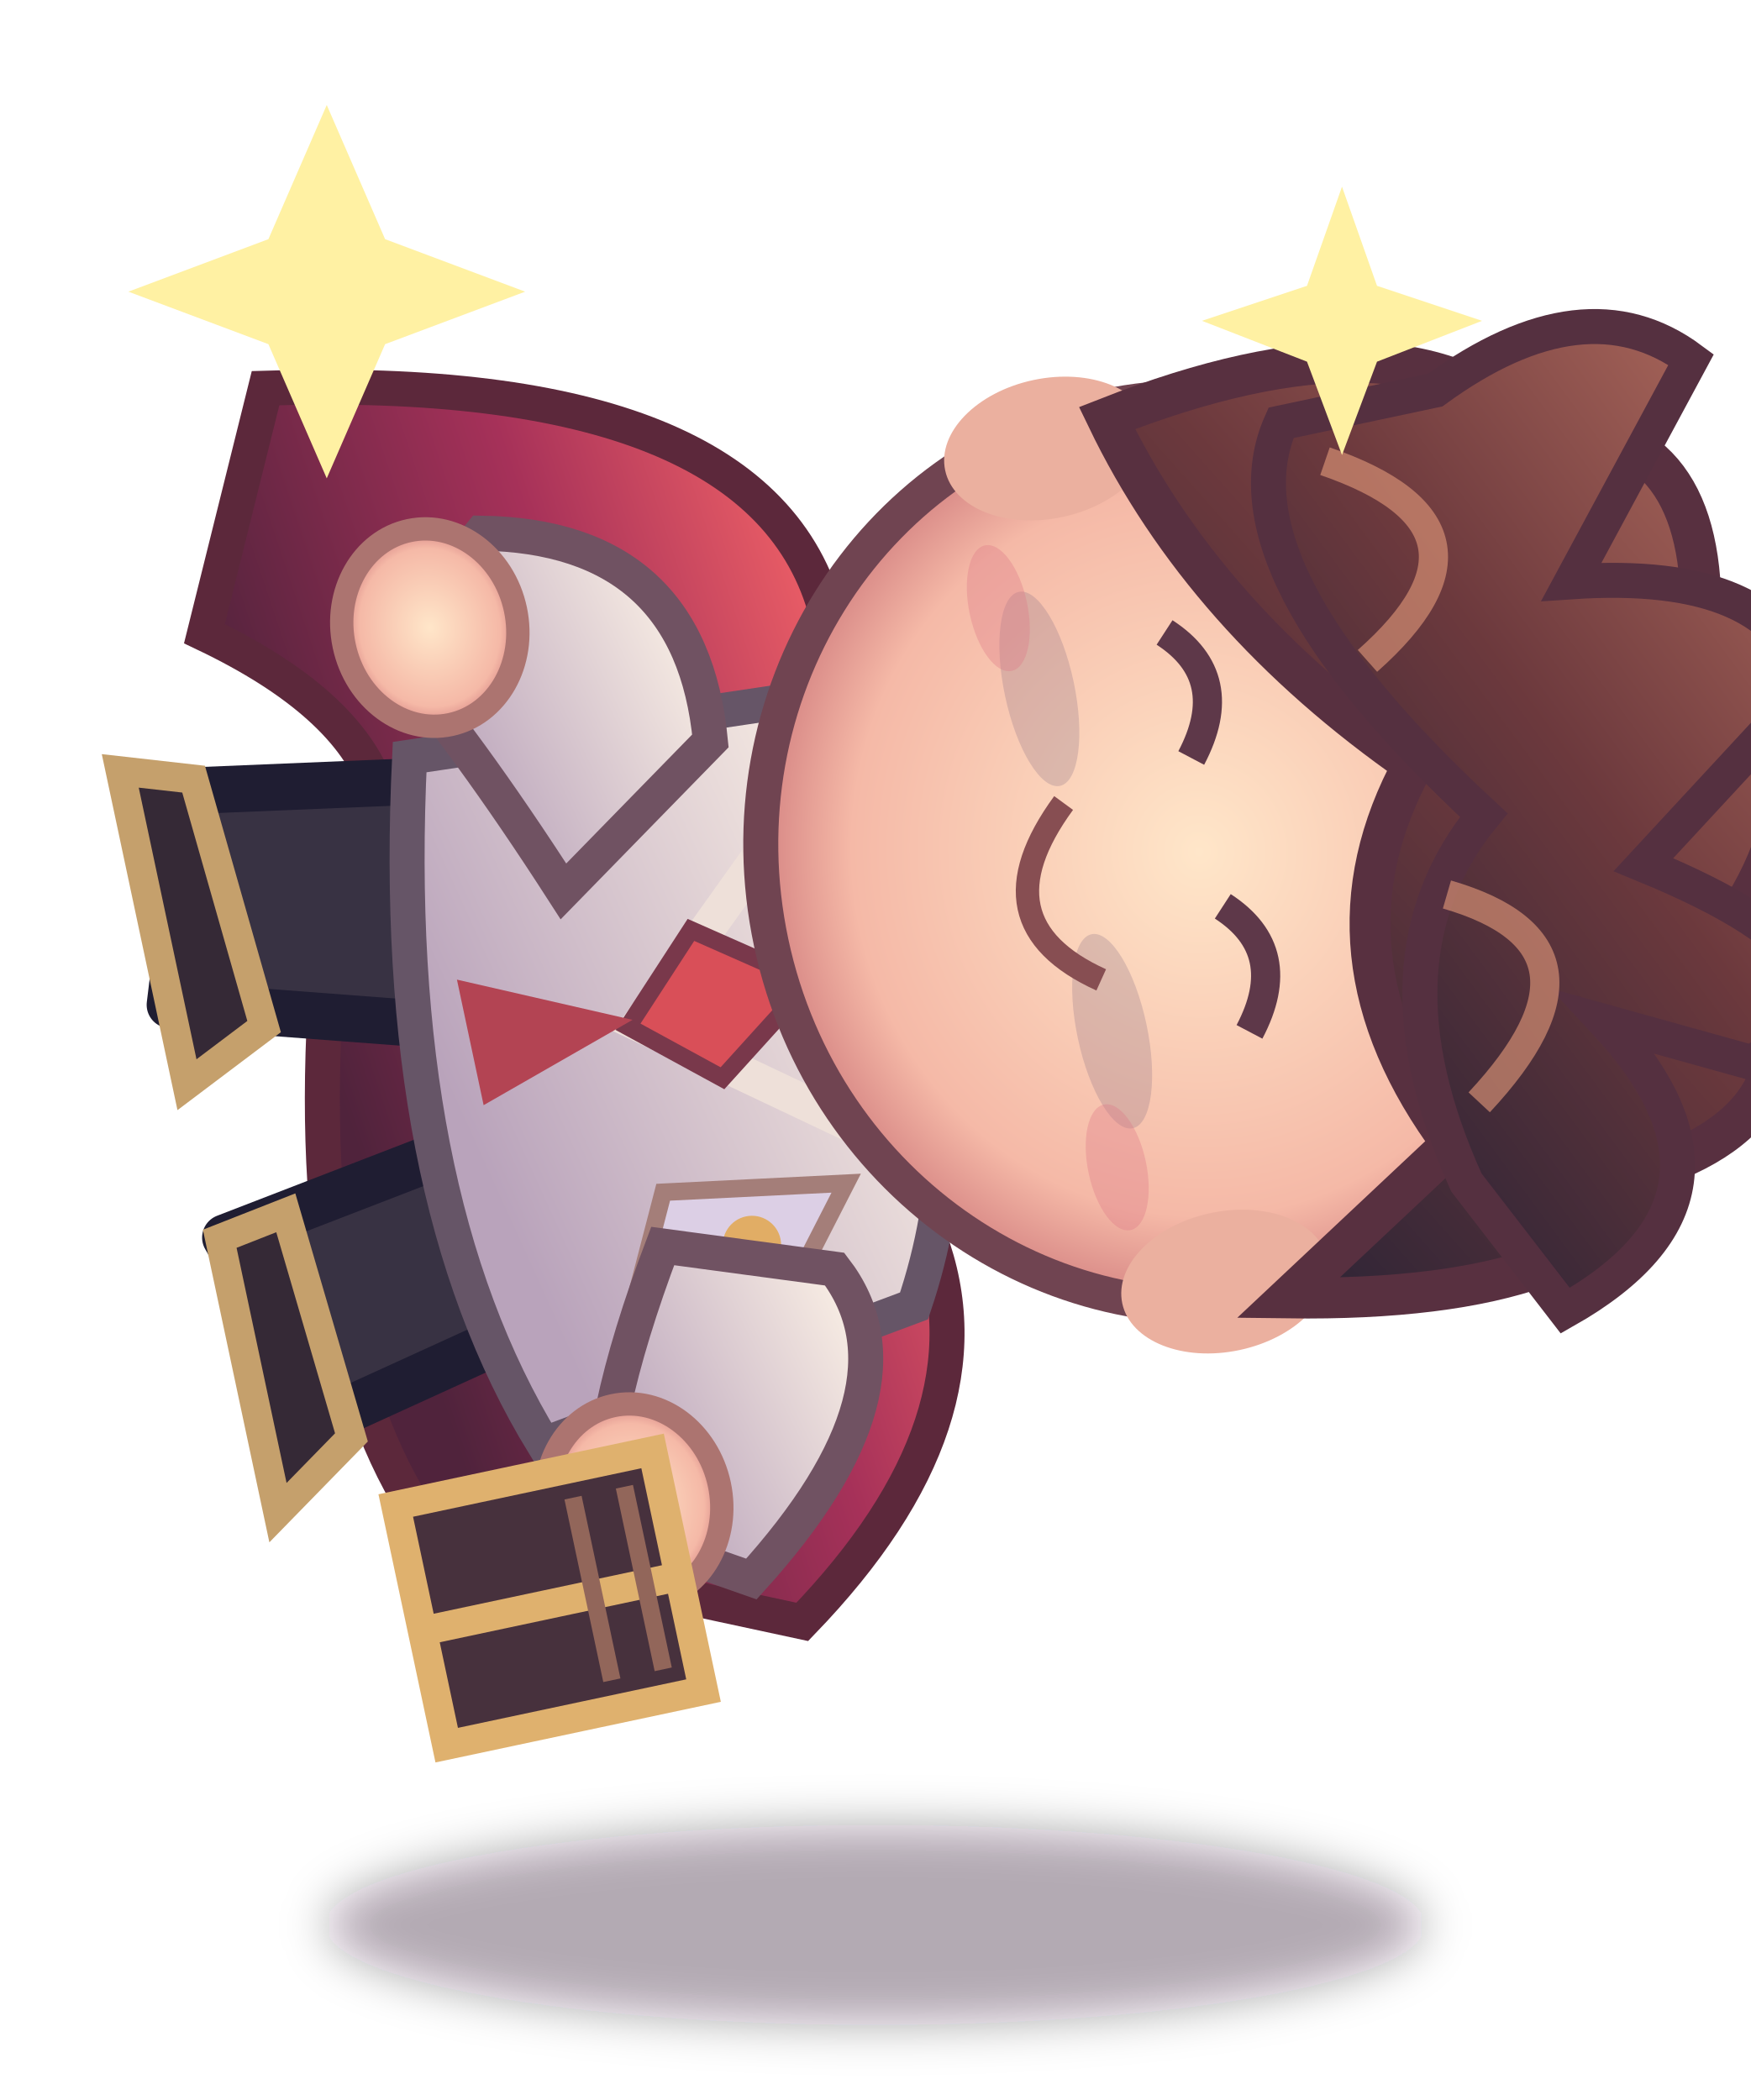
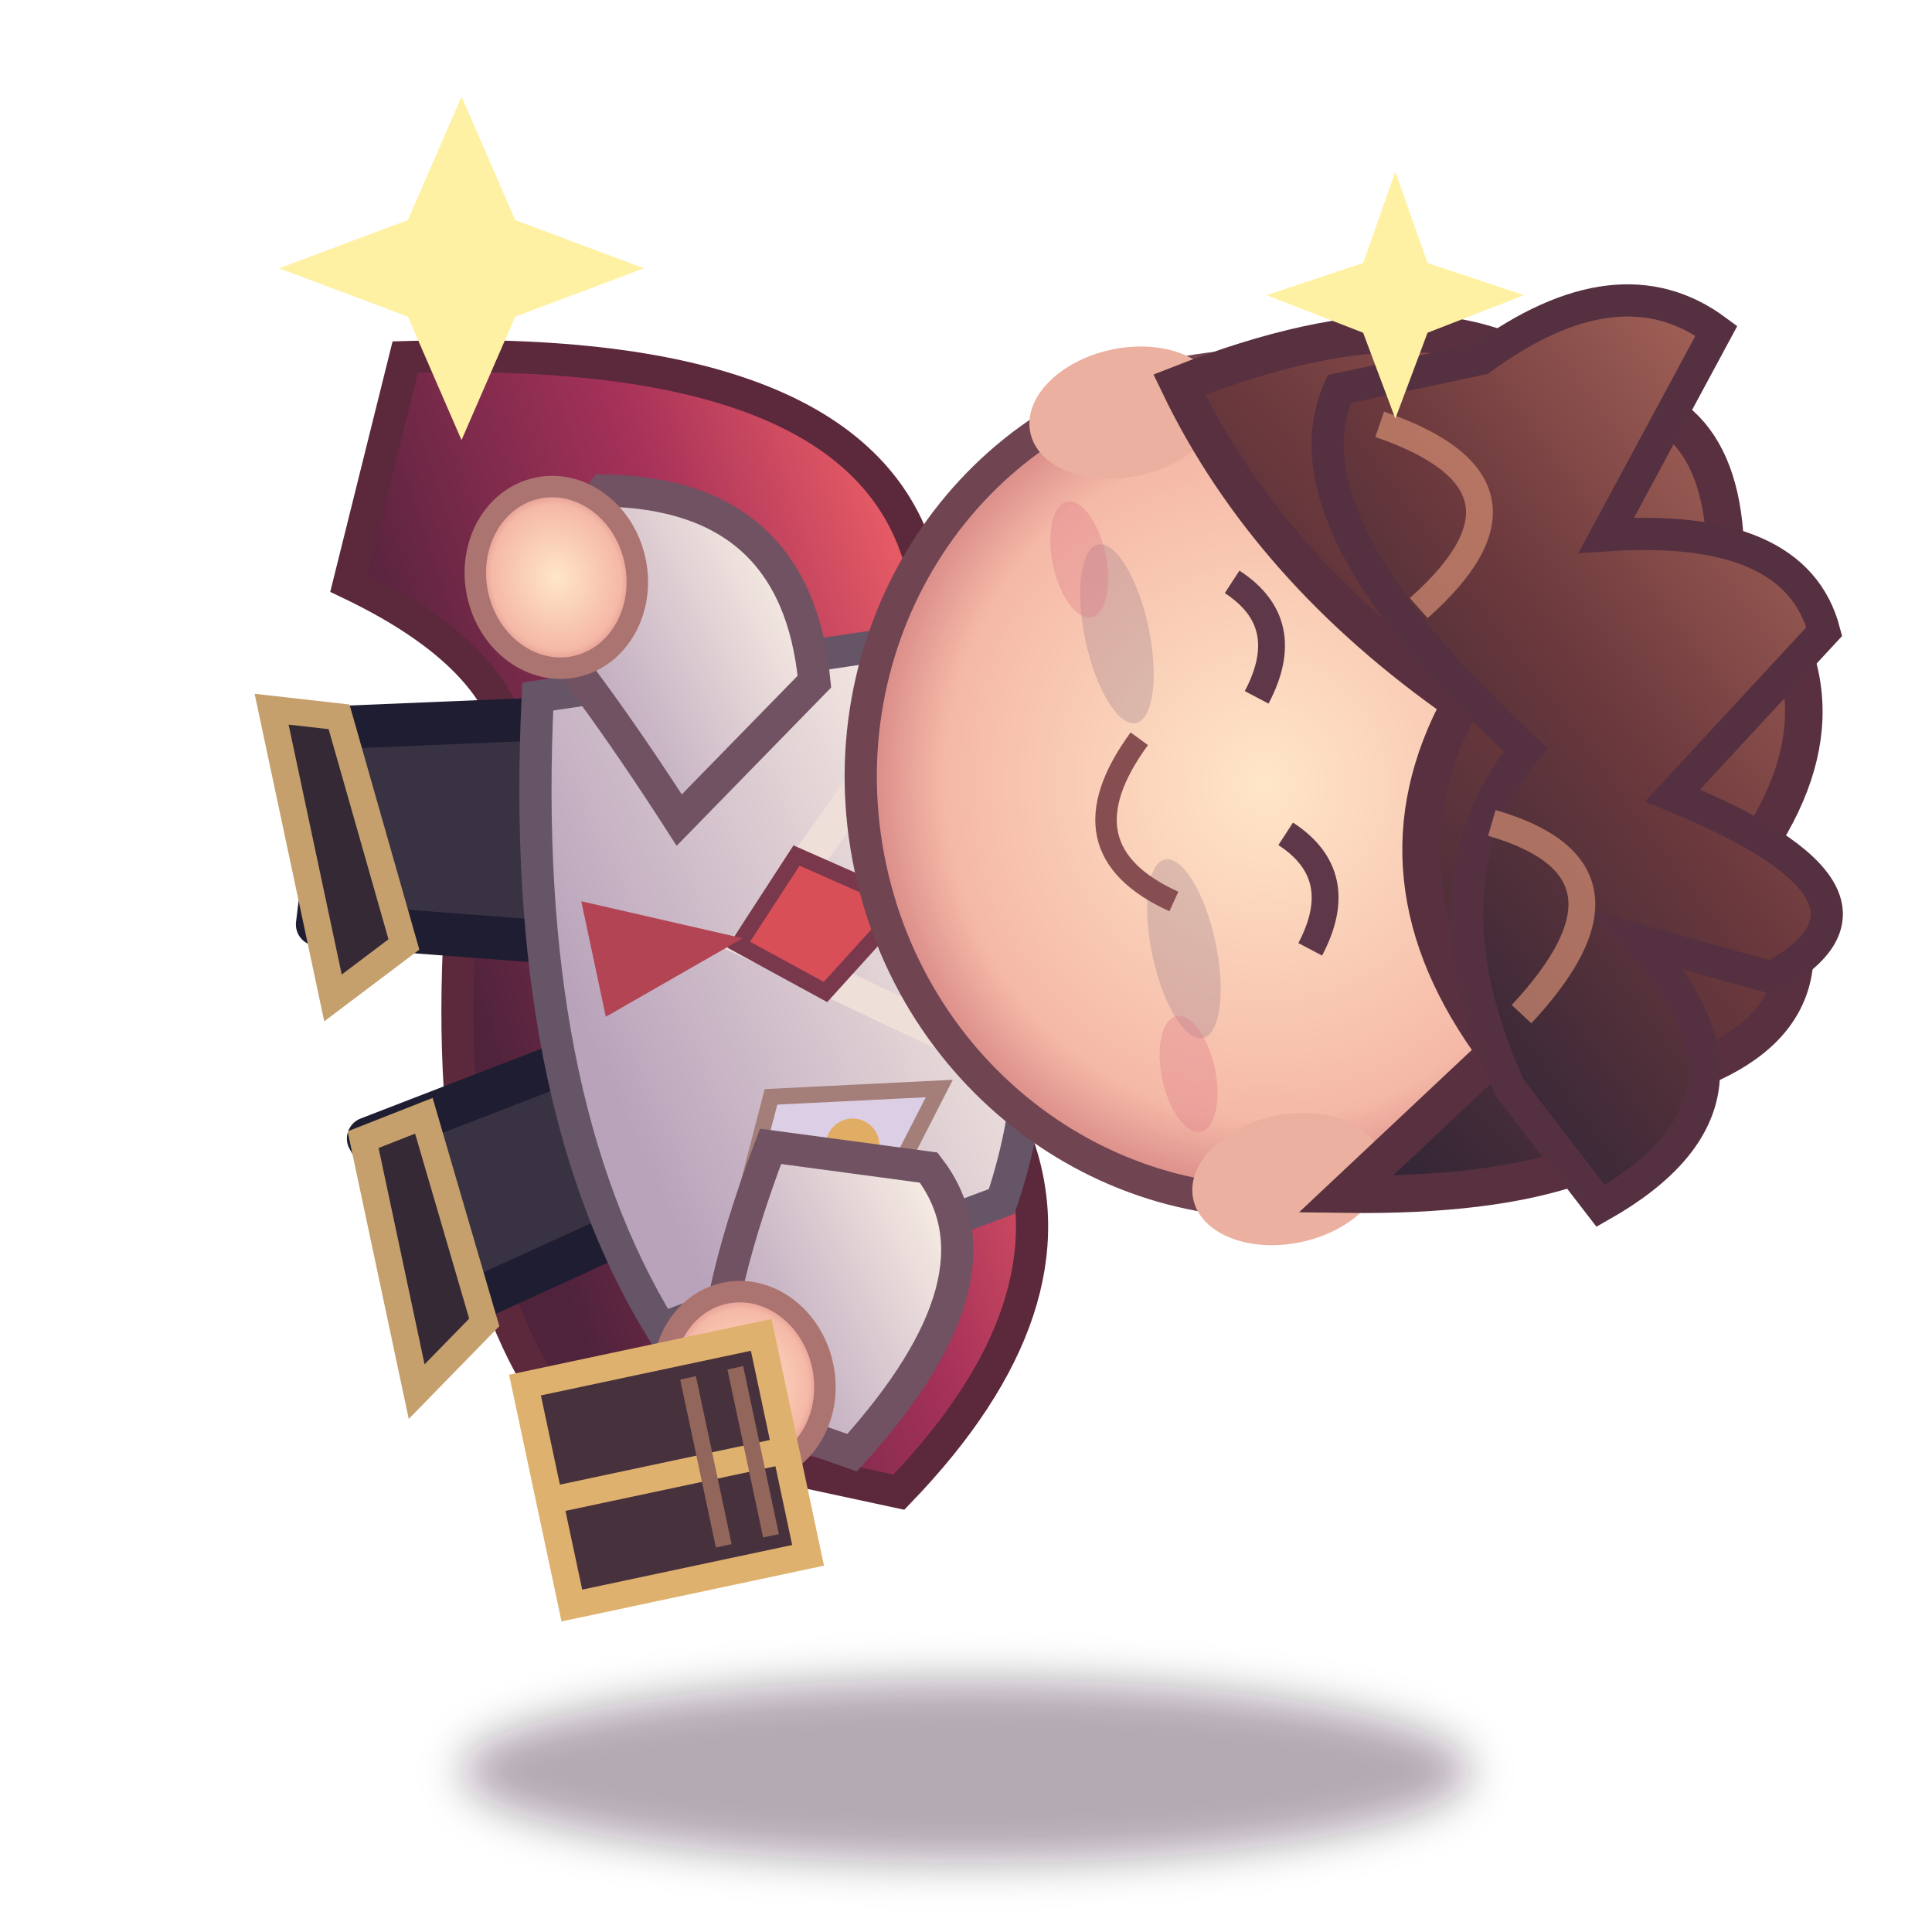
- <svg xmlns="http://www.w3.org/2000/svg" width="600" height="720" viewBox="0 0 300 360">
+ <svg xmlns="http://www.w3.org/2000/svg" width="512" height="512" viewBox="-30 0 360 360">
  <defs>
    <linearGradient id="cape" x2=".25" y2="1">
      <stop stop-color="#f66568" />
      <stop offset=".45" stop-color="#a63159" />
      <stop offset="1" stop-color="#50233c" />
    </linearGradient>
    <linearGradient id="hair" x2="0.9" y2="1">
      <stop stop-color="#ad695c" />
      <stop offset=".5" stop-color="#6c393d" />
      <stop offset="1" stop-color="#302536" />
    </linearGradient>
    <radialGradient id="skin">
      <stop stop-color="#ffe6c9" />
      <stop offset=".8" stop-color="#f5b9a7" />
      <stop offset="1" stop-color="#d78785" />
    </radialGradient>
    <linearGradient id="shirt" x2=".3" y2="1">
      <stop stop-color="#fff5e8" />
      <stop offset="1" stop-color="#b9a3bb" />
    </linearGradient>
    <linearGradient id="gold" x2=".1" y2="1">
      <stop stop-color="#fff3c4" />
      <stop offset=".45" stop-color="#edbb60" />
      <stop offset="1" stop-color="#926043" />
    </linearGradient>
    <filter id="shadow" x="-30%" y="-30%" width="160%" height="160%">
      <feGaussianBlur stdDeviation="4" />
    </filter>
  </defs>
  <ellipse cx="150" cy="330" rx="94" ry="17" fill="#15102455" filter="url(#shadow)" />
  <g transform="translate(24 -24) rotate(78 150 190)">
    <path d="M84 209Q41 211 26 295L65 314Q98 271 128 306Q191 324 226 307L252 249Q225 209 192 214Z" fill="url(#cape)" stroke="#5c283b" stroke-width="6" />
    <path d="M101 262L91 321L126 333L143 275M158 276L167 332L201 321L187 258" fill="#383243" stroke="#1f1d32" stroke-width="8" stroke-linejoin="round" />
    <path d="M89 321l44-3 7 15H85zm76 0 40-3 10 15h-48z" fill="#352936" stroke="#c5a06c" stroke-width="5" />
    <path d="M97 219Q124 205 145 206Q176 203 203 219L213 286Q165 303 93 284Z" fill="url(#shirt)" stroke="#665567" stroke-width="6" />
    <path d="M113 219 146 255 175 217" fill="none" stroke="#eee0d9" stroke-width="6" />
    <path d="M145 225l-13 18 14 14 12-14Z" fill="#d94f58" stroke="#79384b" stroke-width="3" />
    <path d="M145 256l-13 28 22 0z" fill="#b34453" />
    <path d="M180 226l16 13-5 26-16-8z" fill="#dccfe5" stroke="#a47e79" stroke-width="3" />
    <circle cx="187" cy="244" r="5" fill="#e1ad65" />
    <path d="M101 233Q66 229 58 264L74 284Q92 274 121 263Z" fill="url(#shirt)" stroke="#705262" stroke-width="6" />
    <path d="M194 231Q217 220 243 256L229 279Q212 277 184 259Z" fill="url(#shirt)" stroke="#705262" stroke-width="6" />
    <ellipse cx="72" cy="276" rx="17" ry="15" fill="url(#skin)" stroke="#ac7470" stroke-width="4" />
    <ellipse cx="226" cy="273" rx="17" ry="15" fill="url(#skin)" stroke="#ac7470" stroke-width="4" />
    <ellipse cx="137" cy="155" rx="78" ry="75" fill="url(#skin)" stroke="#704451" stroke-width="6" />
    <ellipse cx="64" cy="166" rx="12" ry="18" fill="#ebb09f" />
    <ellipse cx="210" cy="166" rx="12" ry="18" fill="#ebb09f" />
    <path d="M61 155Q52 101 78 84Q82 56 113 62Q142 42 167 67Q201 56 206 88Q227 103 215 156L195 123Q158 140 130 116Q98 146 61 155Z" fill="url(#hair)" stroke="#583040" stroke-width="7" />
    <path d="M68 99Q55 70 72 55L105 83Q110 48 131 47L155 81Q183 40 192 70L180 93Q215 72 227 110L202 122Q161 131 141 106Q90 142 68 126Z" fill="url(#hair)" stroke="#553040" stroke-width="6" />
    <path d="M76 120Q94 90 111 120m42-5q15-28 36 2" stroke="#db9477" stroke-width="5" fill="none" opacity=".65" />
    <ellipse cx="104" cy="176" rx="17" ry="6" fill="#7e6680" opacity=".25" />
    <ellipse cx="164" cy="176" rx="17" ry="6" fill="#7e6680" opacity=".25" />
    <path d="M99 153q10-10 22 0m26 0q10-10 22 0" fill="none" stroke="#5e3849" stroke-width="5" />
    <path d="M124 176q17 19 31 0" stroke="#874e52" stroke-width="4" fill="none" />
    <ellipse cx="89" cy="180" rx="11" ry="5" fill="#de7786" opacity=".35" />
    <ellipse cx="187" cy="180" rx="11" ry="5" fill="#de7786" opacity=".35" />
    <path d="M240 268v45m-22-45h42v45h-42z" fill="#47313d" stroke="#dfb16e" stroke-width="5" />
    <path d="M223 274h32m-32 9h32" stroke="#92665a" stroke-width="3" />
  </g>
  <g fill="#fff1a3">
    <path d="m46 41 10-23 10 23 24 9-24 9-10 23-10-23-24-9z" />
    <path d="m224 49 6-17 6 17 18 6-18 7-6 16-6-16-18-7z" />
  </g>
</svg>
